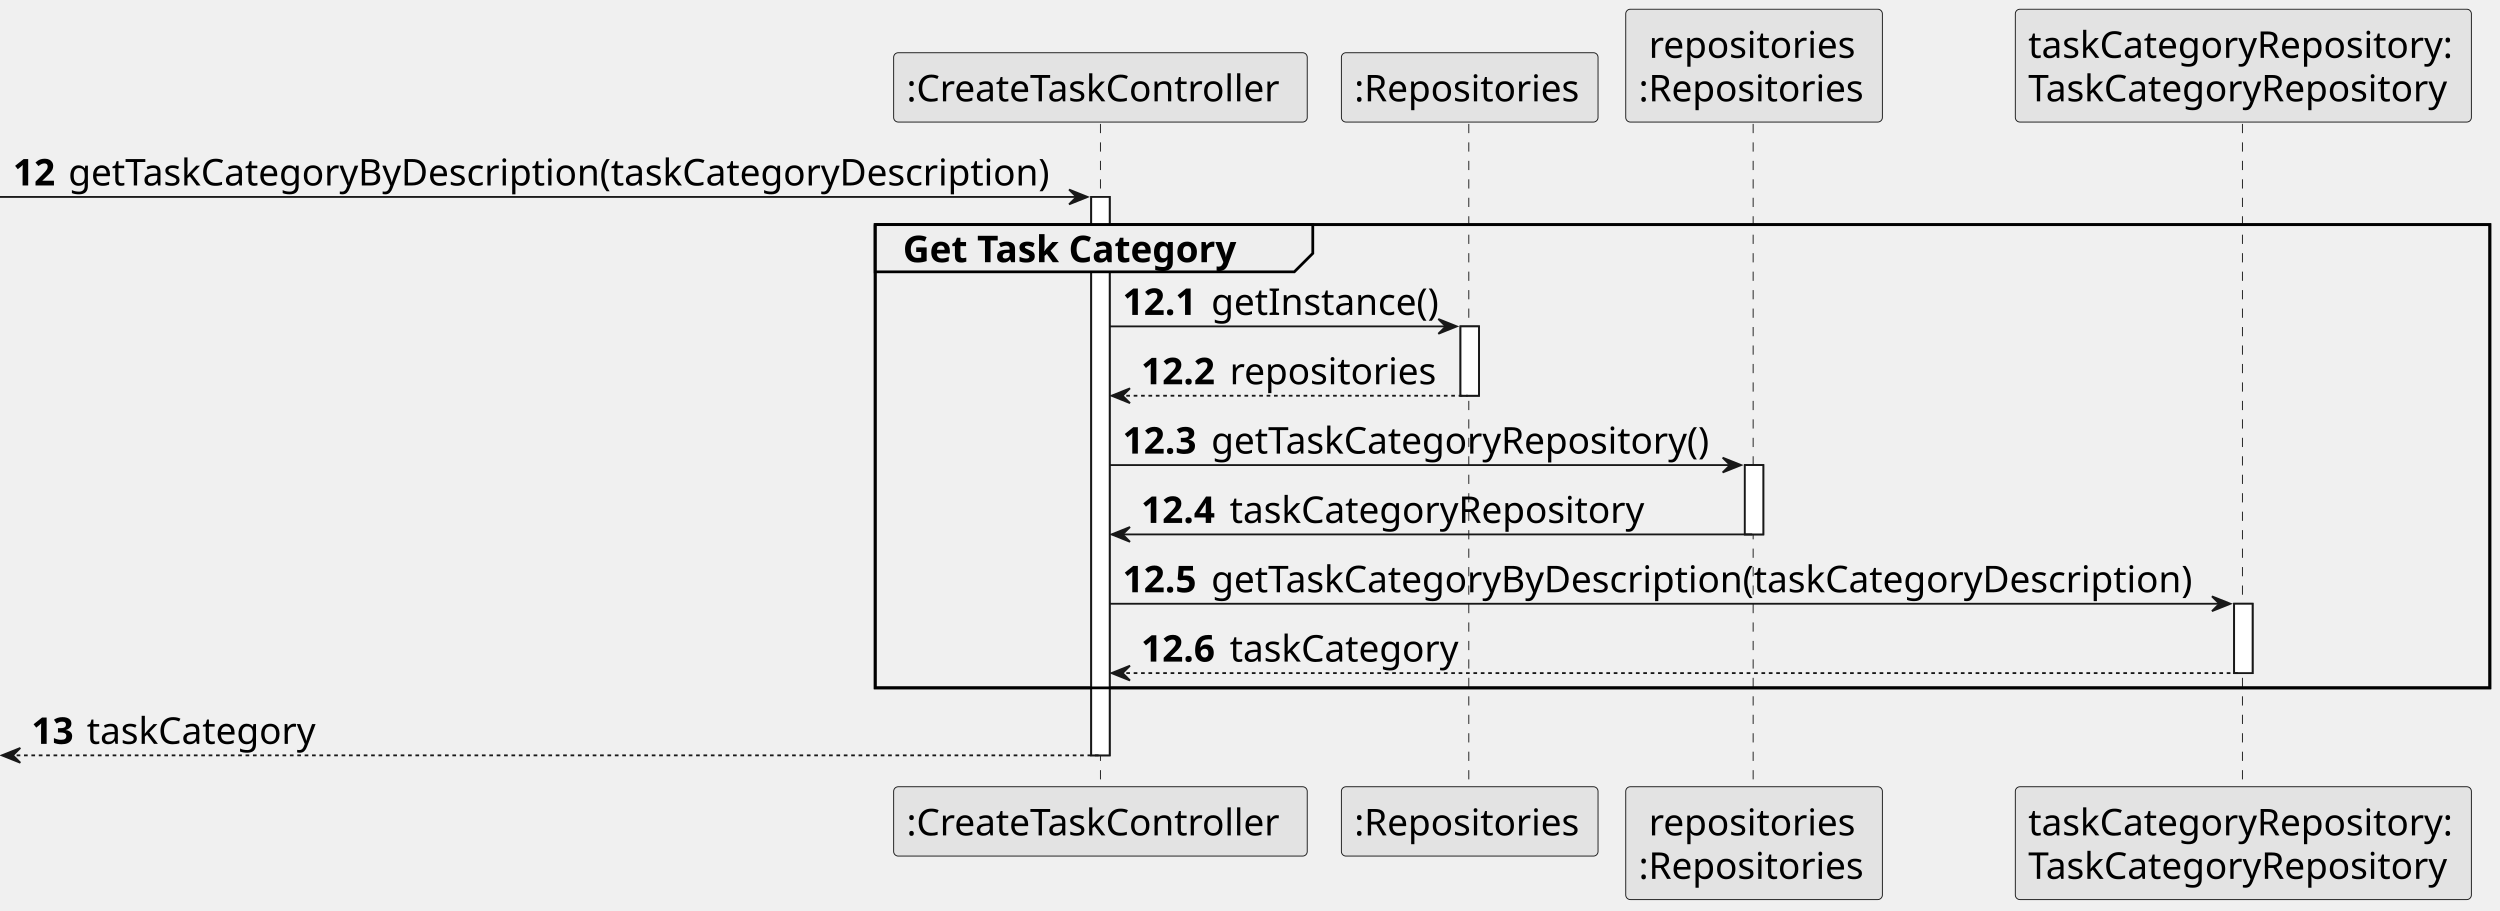
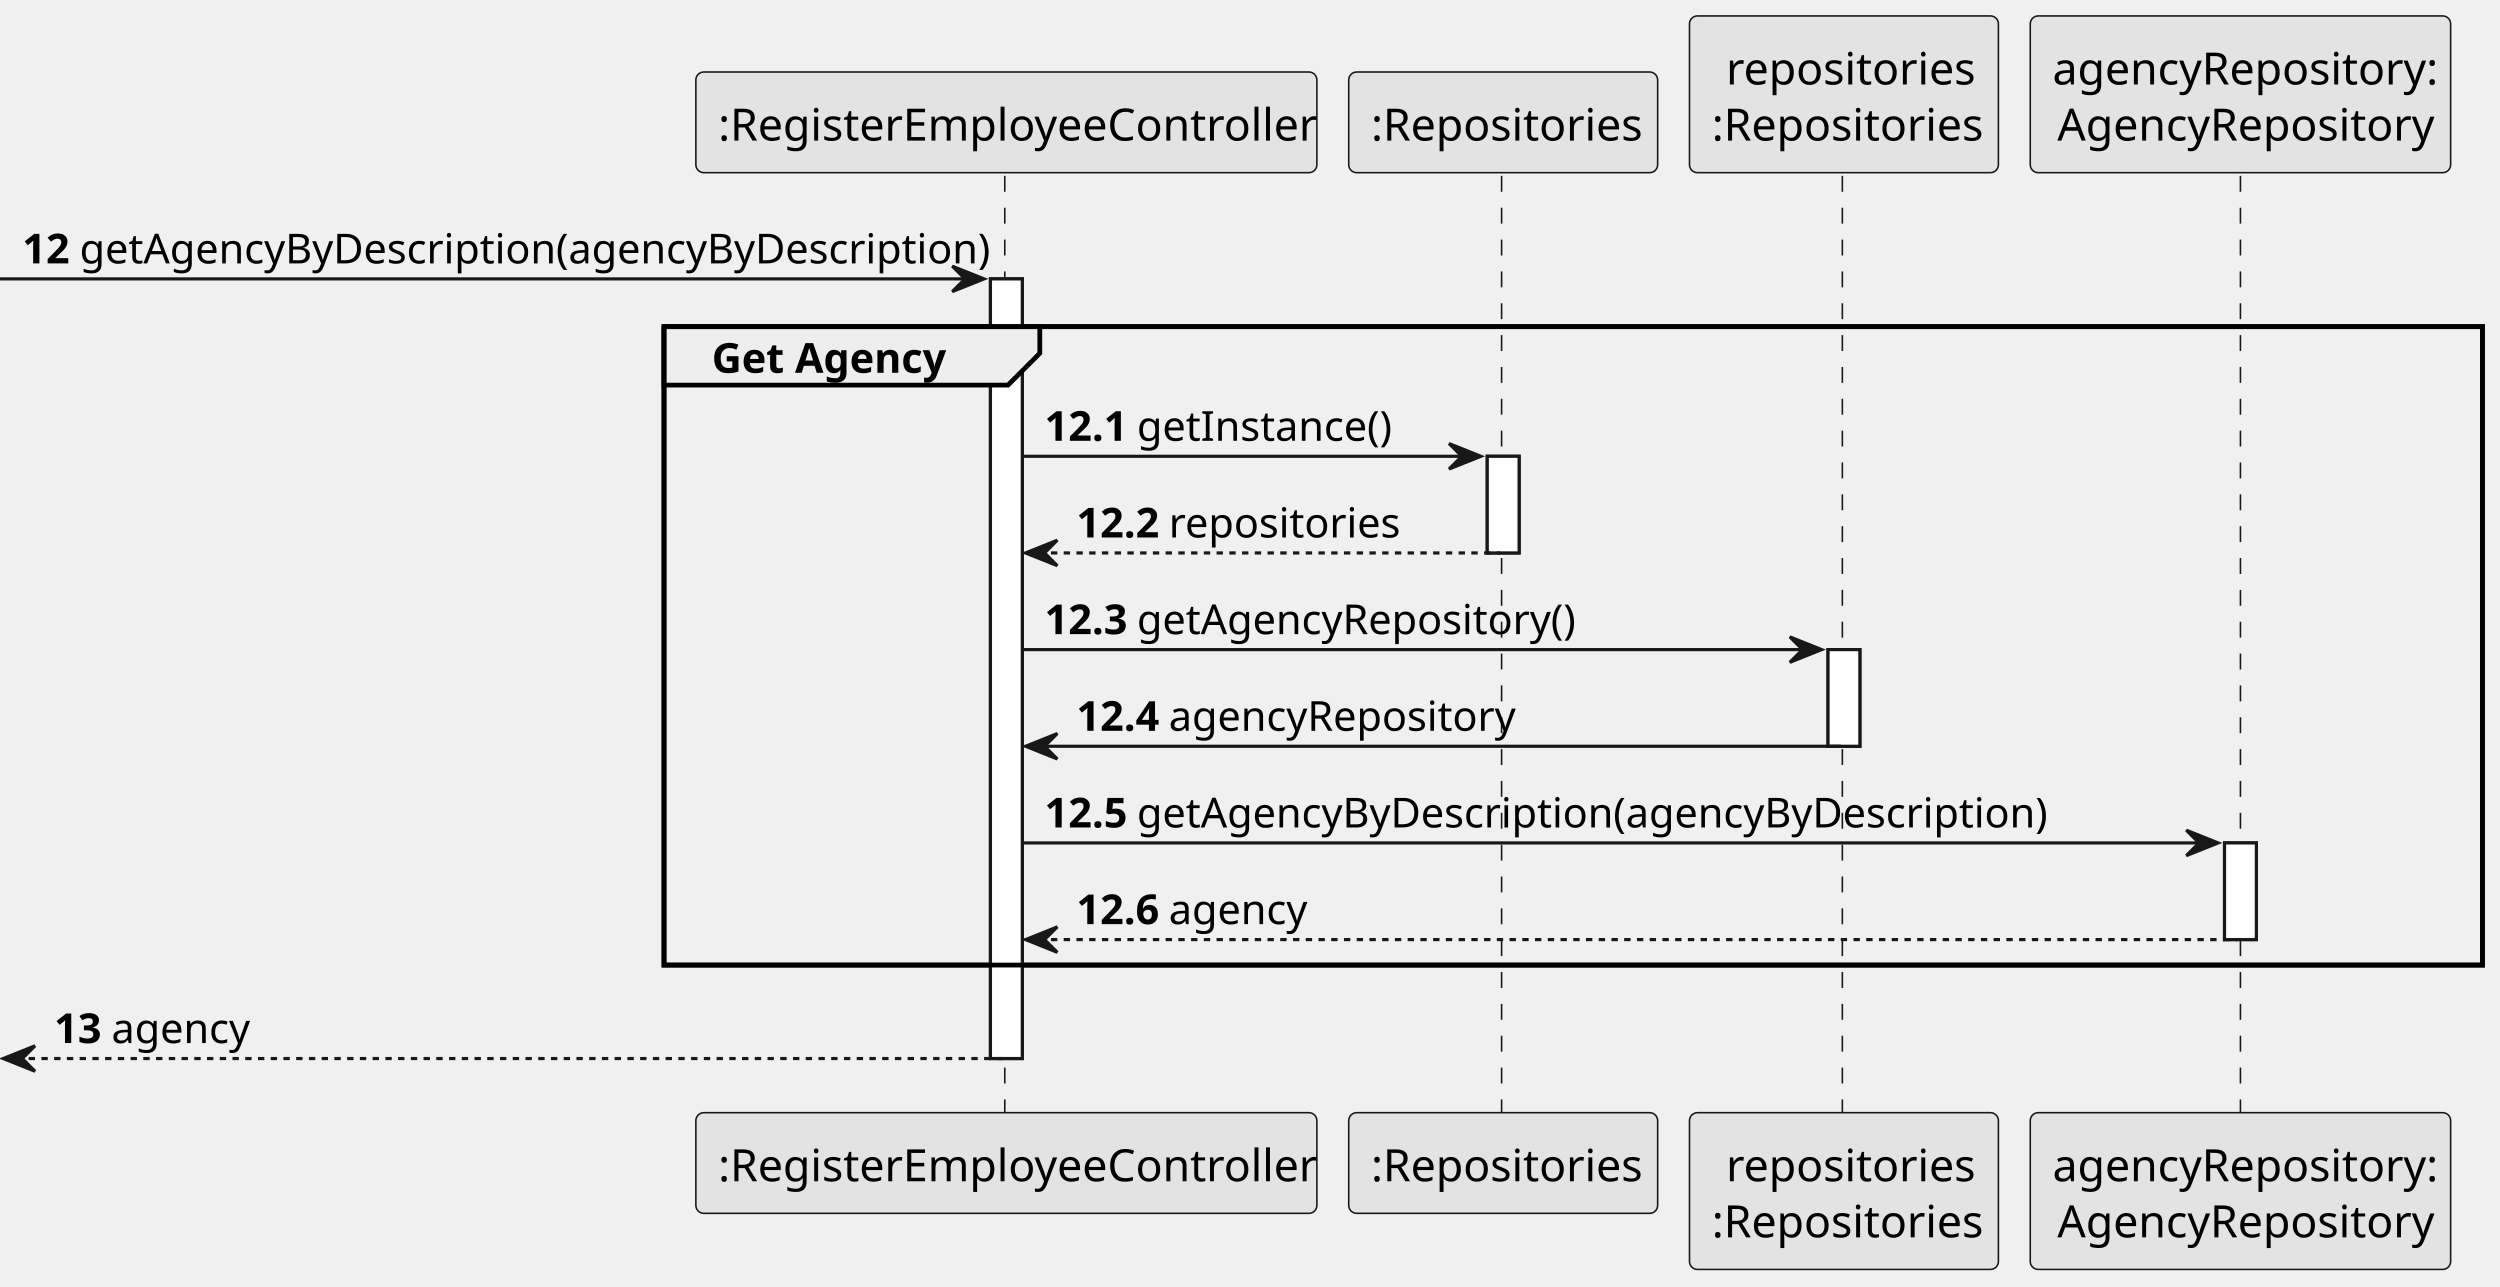
- <svg xmlns="http://www.w3.org/2000/svg" contentStyleType="text/css" height="493px" preserveAspectRatio="none" style="width:1354px;height:493px;background:#FFFFFF;" version="1.1" viewBox="0 0 1354 493" width="1354px" zoomAndPan="magnify">
+ <svg xmlns="http://www.w3.org/2000/svg" contentStyleType="text/css" height="404px" preserveAspectRatio="none" style="width:785px;height:404px;background:#FFFFFF;" version="1.1" viewBox="0 0 785 404" width="785px" zoomAndPan="magnify">
  <defs />
  <g>
-     <rect fill="#FFFFFF" height="302.438" style="stroke:#181818;stroke-width:1.0;" width="10" x="591" y="106.664" />
-     <rect fill="#FFFFFF" height="37.555" style="stroke:#181818;stroke-width:1.0;" width="10" x="791" y="176.773" />
-     <rect fill="#FFFFFF" height="37.555" style="stroke:#181818;stroke-width:1.0;" width="10" x="945" y="251.883" />
-     <rect fill="#FFFFFF" height="37.555" style="stroke:#181818;stroke-width:1.0;" width="10" x="1210" y="326.992" />
-     <rect fill="none" height="250.883" style="stroke:#000000;stroke-width:1.5;" width="874.5" x="474" y="121.664" />
-     <line style="stroke:#181818;stroke-width:0.5;stroke-dasharray:5.0,5.0;" x1="596" x2="596" y1="67.109" y2="427.102" />
-     <line style="stroke:#181818;stroke-width:0.5;stroke-dasharray:5.0,5.0;" x1="795.5" x2="795.5" y1="67.109" y2="427.102" />
-     <line style="stroke:#181818;stroke-width:0.5;stroke-dasharray:5.0,5.0;" x1="949.5" x2="949.5" y1="67.109" y2="427.102" />
-     <line style="stroke:#181818;stroke-width:0.5;stroke-dasharray:5.0,5.0;" x1="1214.5" x2="1214.5" y1="67.109" y2="427.102" />
-     <rect fill="#E3E3E3" height="37.555" rx="2.5" ry="2.5" style="stroke:#181818;stroke-width:0.5;" width="224" x="484" y="28.555" />
-     <text fill="#000000" font-family="sans-serif" font-size="20" lengthAdjust="spacing" textLength="210" x="491" y="54.891">:CreateTaskController</text>
-     <rect fill="#E3E3E3" height="37.555" rx="2.5" ry="2.5" style="stroke:#181818;stroke-width:0.5;" width="224" x="484" y="426.102" />
-     <text fill="#000000" font-family="sans-serif" font-size="20" lengthAdjust="spacing" textLength="210" x="491" y="452.438">:CreateTaskController</text>
-     <rect fill="#E3E3E3" height="37.555" rx="2.5" ry="2.5" style="stroke:#181818;stroke-width:0.5;" width="139" x="726.5" y="28.555" />
-     <text fill="#000000" font-family="sans-serif" font-size="20" lengthAdjust="spacing" textLength="125" x="733.5" y="54.891">:Repositories</text>
-     <rect fill="#E3E3E3" height="37.555" rx="2.5" ry="2.5" style="stroke:#181818;stroke-width:0.5;" width="139" x="726.5" y="426.102" />
-     <text fill="#000000" font-family="sans-serif" font-size="20" lengthAdjust="spacing" textLength="125" x="733.5" y="452.438">:Repositories</text>
-     <rect fill="#E3E3E3" height="61.109" rx="2.5" ry="2.5" style="stroke:#181818;stroke-width:0.5;" width="139" x="880.5" y="5" />
-     <text fill="#000000" font-family="sans-serif" font-size="20" lengthAdjust="spacing" textLength="114" x="893" y="31.336">repositories</text>
-     <text fill="#000000" font-family="sans-serif" font-size="20" lengthAdjust="spacing" textLength="125" x="887.5" y="54.891">:Repositories</text>
-     <rect fill="#E3E3E3" height="61.109" rx="2.5" ry="2.5" style="stroke:#181818;stroke-width:0.5;" width="139" x="880.5" y="426.102" />
-     <text fill="#000000" font-family="sans-serif" font-size="20" lengthAdjust="spacing" textLength="114" x="893" y="452.438">repositories</text>
-     <text fill="#000000" font-family="sans-serif" font-size="20" lengthAdjust="spacing" textLength="125" x="887.5" y="475.992">:Repositories</text>
-     <rect fill="#E3E3E3" height="61.109" rx="2.5" ry="2.5" style="stroke:#181818;stroke-width:0.5;" width="247" x="1091.5" y="5" />
-     <text fill="#000000" font-family="sans-serif" font-size="20" lengthAdjust="spacing" textLength="233" x="1098.5" y="31.336">taskCategoryRepository:</text>
-     <text fill="#000000" font-family="sans-serif" font-size="20" lengthAdjust="spacing" textLength="233" x="1098.5" y="54.891">TaskCategoryRepository</text>
-     <rect fill="#E3E3E3" height="61.109" rx="2.5" ry="2.5" style="stroke:#181818;stroke-width:0.5;" width="247" x="1091.5" y="426.102" />
-     <text fill="#000000" font-family="sans-serif" font-size="20" lengthAdjust="spacing" textLength="233" x="1098.5" y="452.438">taskCategoryRepository:</text>
-     <text fill="#000000" font-family="sans-serif" font-size="20" lengthAdjust="spacing" textLength="233" x="1098.5" y="475.992">TaskCategoryRepository</text>
-     <rect fill="#FFFFFF" height="302.438" style="stroke:#181818;stroke-width:1.0;" width="10" x="591" y="106.664" />
-     <rect fill="#FFFFFF" height="37.555" style="stroke:#181818;stroke-width:1.0;" width="10" x="791" y="176.773" />
-     <rect fill="#FFFFFF" height="37.555" style="stroke:#181818;stroke-width:1.0;" width="10" x="945" y="251.883" />
-     <rect fill="#FFFFFF" height="37.555" style="stroke:#181818;stroke-width:1.0;" width="10" x="1210" y="326.992" />
-     <polygon fill="#181818" points="579,102.664,589,106.664,579,110.664,583,106.664" style="stroke:#181818;stroke-width:1.0;" />
-     <line style="stroke:#181818;stroke-width:1.0;" x1="0" x2="585" y1="106.664" y2="106.664" />
-     <text fill="#000000" font-family="sans-serif" font-size="20" font-weight="bold" lengthAdjust="spacing" textLength="26" x="7" y="100.445">12</text>
-     <text fill="#000000" font-family="sans-serif" font-size="20" lengthAdjust="spacing" textLength="542" x="37" y="100.445">getTaskCategoryByDescription(taskCategoryDescription)</text>
-     <path d="M474,121.664 L711,121.664 L711,137.219 L701,147.219 L474,147.219 L474,121.664 " fill="#EEEEEE" style="stroke:#000000;stroke-width:1.5;" />
-     <rect fill="none" height="250.883" style="stroke:#000000;stroke-width:1.5;" width="874.5" x="474" y="121.664" />
-     <text fill="#000000" font-family="sans-serif" font-size="20" font-weight="bold" lengthAdjust="spacing" textLength="192" x="489" y="142">Get Task Category</text>
-     <polygon fill="#181818" points="779,172.773,789,176.773,779,180.773,783,176.773" style="stroke:#181818;stroke-width:1.0;" />
-     <line style="stroke:#181818;stroke-width:1.0;" x1="601" x2="785" y1="176.773" y2="176.773" />
-     <text fill="#000000" font-family="sans-serif" font-size="20" font-weight="bold" lengthAdjust="spacing" textLength="44" x="608" y="170.555">12.1</text>
-     <text fill="#000000" font-family="sans-serif" font-size="20" lengthAdjust="spacing" textLength="123" x="656" y="170.555">getInstance()</text>
-     <polygon fill="#181818" points="612,210.328,602,214.328,612,218.328,608,214.328" style="stroke:#181818;stroke-width:1.0;" />
-     <line style="stroke:#181818;stroke-width:1.0;stroke-dasharray:2.0,2.0;" x1="606" x2="795" y1="214.328" y2="214.328" />
-     <text fill="#000000" font-family="sans-serif" font-size="20" font-weight="bold" lengthAdjust="spacing" textLength="44" x="618" y="208.109">12.2</text>
-     <text fill="#000000" font-family="sans-serif" font-size="20" lengthAdjust="spacing" textLength="114" x="666" y="208.109">repositories</text>
-     <polygon fill="#181818" points="933,247.883,943,251.883,933,255.883,937,251.883" style="stroke:#181818;stroke-width:1.0;" />
-     <line style="stroke:#181818;stroke-width:1.0;" x1="601" x2="939" y1="251.883" y2="251.883" />
-     <text fill="#000000" font-family="sans-serif" font-size="20" font-weight="bold" lengthAdjust="spacing" textLength="44" x="608" y="245.664">12.3</text>
-     <text fill="#000000" font-family="sans-serif" font-size="20" lengthAdjust="spacing" textLength="277" x="656" y="245.664">getTaskCategoryRepository()</text>
-     <polygon fill="#181818" points="612,285.438,602,289.438,612,293.438,608,289.438" style="stroke:#181818;stroke-width:1.0;" />
-     <line style="stroke:#181818;stroke-width:1.0;" x1="606" x2="949" y1="289.438" y2="289.438" />
-     <text fill="#000000" font-family="sans-serif" font-size="20" font-weight="bold" lengthAdjust="spacing" textLength="44" x="618" y="283.219">12.4</text>
-     <text fill="#000000" font-family="sans-serif" font-size="20" lengthAdjust="spacing" textLength="227" x="666" y="283.219">taskCategoryRepository</text>
-     <polygon fill="#181818" points="1198,322.992,1208,326.992,1198,330.992,1202,326.992" style="stroke:#181818;stroke-width:1.0;" />
-     <line style="stroke:#181818;stroke-width:1.0;" x1="601" x2="1204" y1="326.992" y2="326.992" />
-     <text fill="#000000" font-family="sans-serif" font-size="20" font-weight="bold" lengthAdjust="spacing" textLength="44" x="608" y="320.773">12.5</text>
-     <text fill="#000000" font-family="sans-serif" font-size="20" lengthAdjust="spacing" textLength="542" x="656" y="320.773">getTaskCategoryByDescription(taskCategoryDescription)</text>
-     <polygon fill="#181818" points="612,360.547,602,364.547,612,368.547,608,364.547" style="stroke:#181818;stroke-width:1.0;" />
-     <line style="stroke:#181818;stroke-width:1.0;stroke-dasharray:2.0,2.0;" x1="606" x2="1214" y1="364.547" y2="364.547" />
-     <text fill="#000000" font-family="sans-serif" font-size="20" font-weight="bold" lengthAdjust="spacing" textLength="44" x="618" y="358.328">12.6</text>
-     <text fill="#000000" font-family="sans-serif" font-size="20" lengthAdjust="spacing" textLength="125" x="666" y="358.328">taskCategory</text>
-     <polygon fill="#181818" points="11,405.102,1,409.102,11,413.102,7,409.102" style="stroke:#181818;stroke-width:1.0;" />
-     <line style="stroke:#181818;stroke-width:1.0;stroke-dasharray:2.0,2.0;" x1="5" x2="595" y1="409.102" y2="409.102" />
-     <text fill="#000000" font-family="sans-serif" font-size="20" font-weight="bold" lengthAdjust="spacing" textLength="26" x="17" y="402.883">13</text>
-     <text fill="#000000" font-family="sans-serif" font-size="20" lengthAdjust="spacing" textLength="125" x="47" y="402.883">taskCategory</text>
+     <rect fill="#FFFFFF" height="244.812" style="stroke:#181818;stroke-width:1.0;" width="10" x="311" y="87.57" />
+     <rect fill="#FFFFFF" height="30.352" style="stroke:#181818;stroke-width:1.0;" width="10" x="467" y="143.273" />
+     <rect fill="#FFFFFF" height="30.352" style="stroke:#181818;stroke-width:1.0;" width="10" x="574" y="203.977" />
+     <rect fill="#FFFFFF" height="30.352" style="stroke:#181818;stroke-width:1.0;" width="10" x="698.5" y="264.68" />
+     <rect fill="none" height="200.461" style="stroke:#000000;stroke-width:1.5;" width="571" x="208.5" y="102.57" />
+     <line style="stroke:#181818;stroke-width:0.5;stroke-dasharray:5.0,5.0;" x1="315.5" x2="315.5" y1="55.219" y2="350.383" />
+     <line style="stroke:#181818;stroke-width:0.5;stroke-dasharray:5.0,5.0;" x1="471.5" x2="471.5" y1="55.219" y2="350.383" />
+     <line style="stroke:#181818;stroke-width:0.5;stroke-dasharray:5.0,5.0;" x1="578.5" x2="578.5" y1="55.219" y2="350.383" />
+     <line style="stroke:#181818;stroke-width:0.5;stroke-dasharray:5.0,5.0;" x1="703.5" x2="703.5" y1="55.219" y2="350.383" />
+     <rect fill="#E3E3E3" height="31.609" rx="2.5" ry="2.5" style="stroke:#181818;stroke-width:0.5;" width="195" x="218.5" y="22.609" />
+     <text fill="#000000" font-family="sans-serif" font-size="14" lengthAdjust="spacing" textLength="181" x="225.5" y="44.143">:RegisterEmployeeController</text>
+     <rect fill="#E3E3E3" height="31.609" rx="2.5" ry="2.5" style="stroke:#181818;stroke-width:0.5;" width="195" x="218.5" y="349.383" />
+     <text fill="#000000" font-family="sans-serif" font-size="14" lengthAdjust="spacing" textLength="181" x="225.5" y="370.916">:RegisterEmployeeController</text>
+     <rect fill="#E3E3E3" height="31.609" rx="2.5" ry="2.5" style="stroke:#181818;stroke-width:0.5;" width="97" x="423.5" y="22.609" />
+     <text fill="#000000" font-family="sans-serif" font-size="14" lengthAdjust="spacing" textLength="83" x="430.5" y="44.143">:Repositories</text>
+     <rect fill="#E3E3E3" height="31.609" rx="2.5" ry="2.5" style="stroke:#181818;stroke-width:0.5;" width="97" x="423.5" y="349.383" />
+     <text fill="#000000" font-family="sans-serif" font-size="14" lengthAdjust="spacing" textLength="83" x="430.5" y="370.916">:Repositories</text>
+     <rect fill="#E3E3E3" height="49.219" rx="2.5" ry="2.5" style="stroke:#181818;stroke-width:0.5;" width="97" x="530.5" y="5" />
+     <text fill="#000000" font-family="sans-serif" font-size="14" lengthAdjust="spacing" textLength="74" x="542" y="26.533">repositories</text>
+     <text fill="#000000" font-family="sans-serif" font-size="14" lengthAdjust="spacing" textLength="83" x="537.5" y="44.143">:Repositories</text>
+     <rect fill="#E3E3E3" height="49.219" rx="2.5" ry="2.5" style="stroke:#181818;stroke-width:0.5;" width="97" x="530.5" y="349.383" />
+     <text fill="#000000" font-family="sans-serif" font-size="14" lengthAdjust="spacing" textLength="74" x="542" y="370.916">repositories</text>
+     <text fill="#000000" font-family="sans-serif" font-size="14" lengthAdjust="spacing" textLength="83" x="537.5" y="388.525">:Repositories</text>
+     <rect fill="#E3E3E3" height="49.219" rx="2.5" ry="2.5" style="stroke:#181818;stroke-width:0.5;" width="132" x="637.5" y="5" />
+     <text fill="#000000" font-family="sans-serif" font-size="14" lengthAdjust="spacing" textLength="118" x="644.5" y="26.533">agencyRepository:</text>
+     <text fill="#000000" font-family="sans-serif" font-size="14" lengthAdjust="spacing" textLength="115" x="646" y="44.143">AgencyRepository</text>
+     <rect fill="#E3E3E3" height="49.219" rx="2.5" ry="2.5" style="stroke:#181818;stroke-width:0.5;" width="132" x="637.5" y="349.383" />
+     <text fill="#000000" font-family="sans-serif" font-size="14" lengthAdjust="spacing" textLength="118" x="644.5" y="370.916">agencyRepository:</text>
+     <text fill="#000000" font-family="sans-serif" font-size="14" lengthAdjust="spacing" textLength="115" x="646" y="388.525">AgencyRepository</text>
+     <rect fill="#FFFFFF" height="244.812" style="stroke:#181818;stroke-width:1.0;" width="10" x="311" y="87.57" />
+     <rect fill="#FFFFFF" height="30.352" style="stroke:#181818;stroke-width:1.0;" width="10" x="467" y="143.273" />
+     <rect fill="#FFFFFF" height="30.352" style="stroke:#181818;stroke-width:1.0;" width="10" x="574" y="203.977" />
+     <rect fill="#FFFFFF" height="30.352" style="stroke:#181818;stroke-width:1.0;" width="10" x="698.5" y="264.68" />
+     <polygon fill="#181818" points="299,83.57,309,87.57,299,91.57,303,87.57" style="stroke:#181818;stroke-width:1.0;" />
+     <line style="stroke:#181818;stroke-width:1.0;" x1="0" x2="305" y1="87.57" y2="87.57" />
+     <text fill="#000000" font-family="sans-serif" font-size="13" font-weight="bold" lengthAdjust="spacing" textLength="14" x="7" y="82.714">12</text>
+     <text fill="#000000" font-family="sans-serif" font-size="13" lengthAdjust="spacing" textLength="274" x="25" y="82.714">getAgencyByDescription(agencyByDescription)</text>
+     <path d="M208.5,102.57 L326.5,102.57 L326.5,110.922 L316.5,120.922 L208.5,120.922 L208.5,102.57 " fill="#EEEEEE" style="stroke:#000000;stroke-width:1.5;" />
+     <rect fill="none" height="200.461" style="stroke:#000000;stroke-width:1.5;" width="571" x="208.5" y="102.57" />
+     <text fill="#000000" font-family="sans-serif" font-size="13" font-weight="bold" lengthAdjust="spacing" textLength="73" x="223.5" y="117.065">Get Agency</text>
+     <polygon fill="#181818" points="455,139.273,465,143.273,455,147.273,459,143.273" style="stroke:#181818;stroke-width:1.0;" />
+     <line style="stroke:#181818;stroke-width:1.0;" x1="321" x2="461" y1="143.273" y2="143.273" />
+     <text fill="#000000" font-family="sans-serif" font-size="13" font-weight="bold" lengthAdjust="spacing" textLength="25" x="328" y="138.417">12.1</text>
+     <text fill="#000000" font-family="sans-serif" font-size="13" lengthAdjust="spacing" textLength="75" x="357" y="138.417">getInstance()</text>
+     <polygon fill="#181818" points="332,169.625,322,173.625,332,177.625,328,173.625" style="stroke:#181818;stroke-width:1.0;" />
+     <line style="stroke:#181818;stroke-width:1.0;stroke-dasharray:2.0,2.0;" x1="326" x2="471" y1="173.625" y2="173.625" />
+     <text fill="#000000" font-family="sans-serif" font-size="13" font-weight="bold" lengthAdjust="spacing" textLength="25" x="338" y="168.769">12.2</text>
+     <text fill="#000000" font-family="sans-serif" font-size="13" lengthAdjust="spacing" textLength="67" x="367" y="168.769">repositories</text>
+     <polygon fill="#181818" points="562,199.977,572,203.977,562,207.977,566,203.977" style="stroke:#181818;stroke-width:1.0;" />
+     <line style="stroke:#181818;stroke-width:1.0;" x1="321" x2="568" y1="203.977" y2="203.977" />
+     <text fill="#000000" font-family="sans-serif" font-size="13" font-weight="bold" lengthAdjust="spacing" textLength="25" x="328" y="199.12">12.3</text>
+     <text fill="#000000" font-family="sans-serif" font-size="13" lengthAdjust="spacing" textLength="132" x="357" y="199.12">getAgencyRepository()</text>
+     <polygon fill="#181818" points="332,230.328,322,234.328,332,238.328,328,234.328" style="stroke:#181818;stroke-width:1.0;" />
+     <line style="stroke:#181818;stroke-width:1.0;" x1="326" x2="578" y1="234.328" y2="234.328" />
+     <text fill="#000000" font-family="sans-serif" font-size="13" font-weight="bold" lengthAdjust="spacing" textLength="25" x="338" y="229.472">12.4</text>
+     <text fill="#000000" font-family="sans-serif" font-size="13" lengthAdjust="spacing" textLength="104" x="367" y="229.472">agencyRepository</text>
+     <polygon fill="#181818" points="686.5,260.68,696.5,264.68,686.5,268.68,690.5,264.68" style="stroke:#181818;stroke-width:1.0;" />
+     <line style="stroke:#181818;stroke-width:1.0;" x1="321" x2="692.5" y1="264.68" y2="264.68" />
+     <text fill="#000000" font-family="sans-serif" font-size="13" font-weight="bold" lengthAdjust="spacing" textLength="25" x="328" y="259.823">12.5</text>
+     <text fill="#000000" font-family="sans-serif" font-size="13" lengthAdjust="spacing" textLength="274" x="357" y="259.823">getAgencyByDescription(agencyByDescription)</text>
+     <polygon fill="#181818" points="332,291.031,322,295.031,332,299.031,328,295.031" style="stroke:#181818;stroke-width:1.0;" />
+     <line style="stroke:#181818;stroke-width:1.0;stroke-dasharray:2.0,2.0;" x1="326" x2="702.5" y1="295.031" y2="295.031" />
+     <text fill="#000000" font-family="sans-serif" font-size="13" font-weight="bold" lengthAdjust="spacing" textLength="25" x="338" y="290.175">12.6</text>
+     <text fill="#000000" font-family="sans-serif" font-size="13" lengthAdjust="spacing" textLength="42" x="367" y="290.175">agency</text>
+     <polygon fill="#181818" points="11,328.383,1,332.383,11,336.383,7,332.383" style="stroke:#181818;stroke-width:1.0;" />
+     <line style="stroke:#181818;stroke-width:1.0;stroke-dasharray:2.0,2.0;" x1="5" x2="315" y1="332.383" y2="332.383" />
+     <text fill="#000000" font-family="sans-serif" font-size="13" font-weight="bold" lengthAdjust="spacing" textLength="14" x="17" y="327.526">13</text>
+     <text fill="#000000" font-family="sans-serif" font-size="13" lengthAdjust="spacing" textLength="42" x="35" y="327.526">agency</text>
  </g>
</svg>
